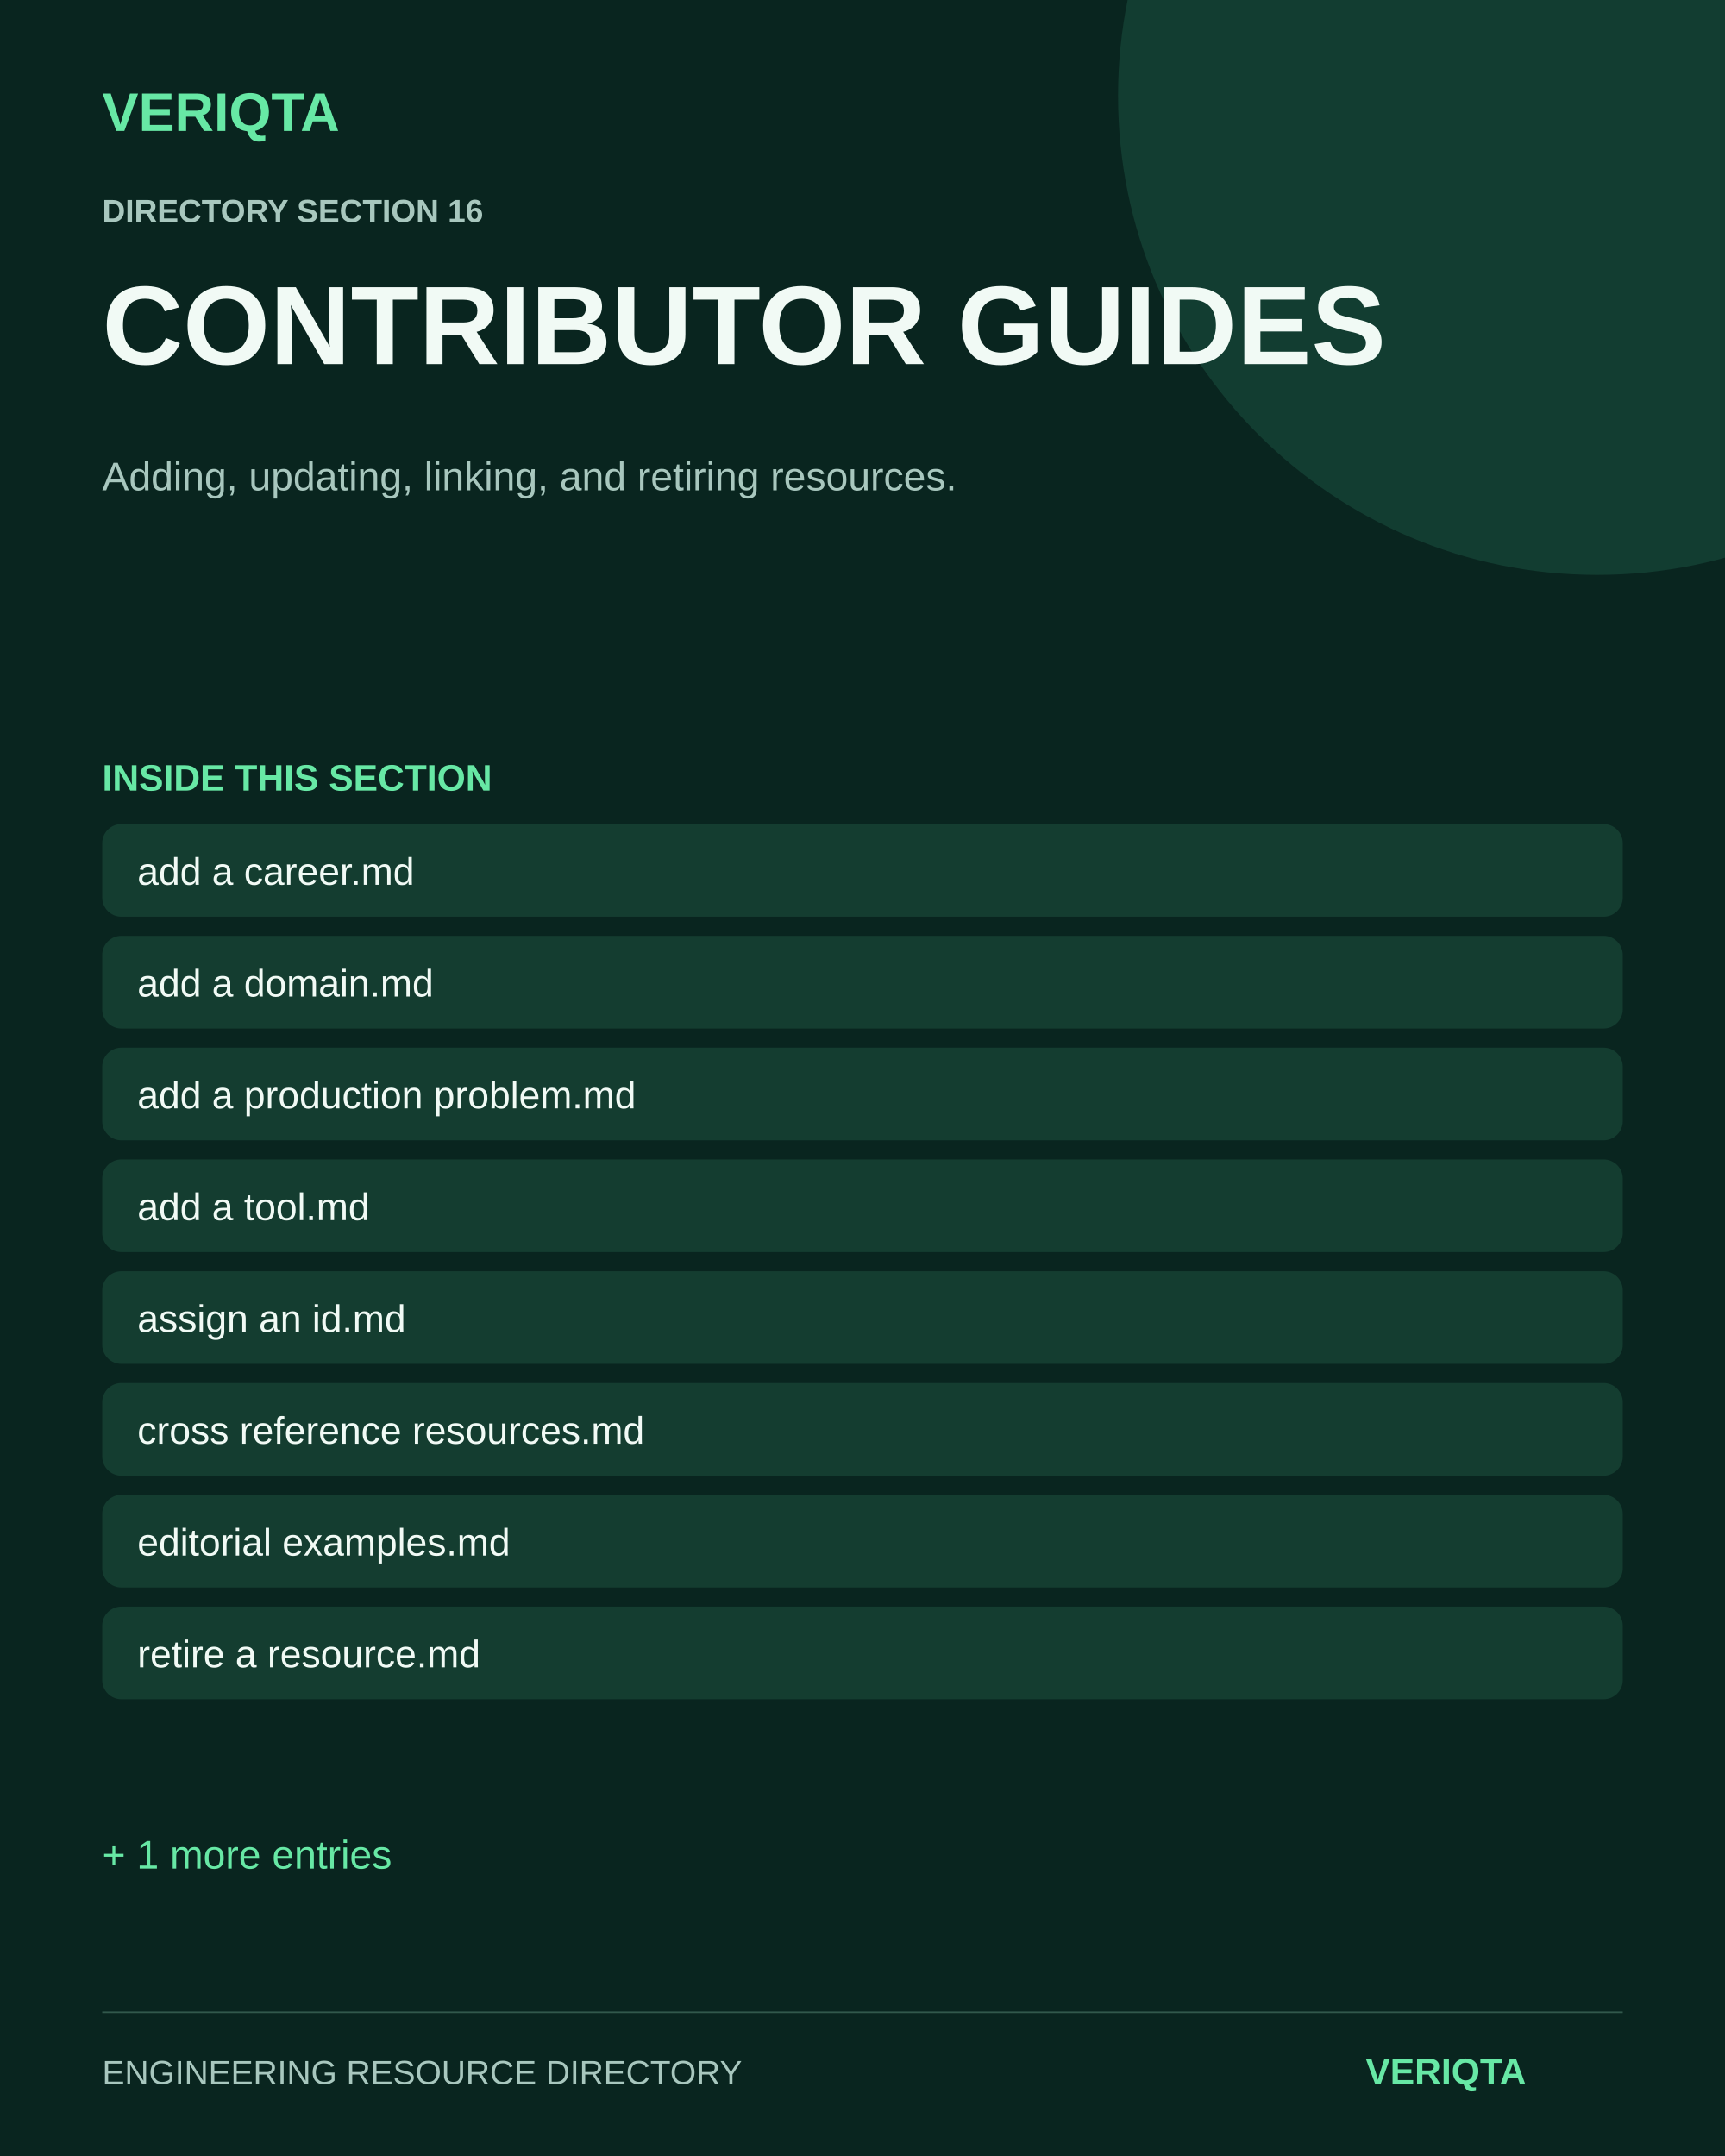
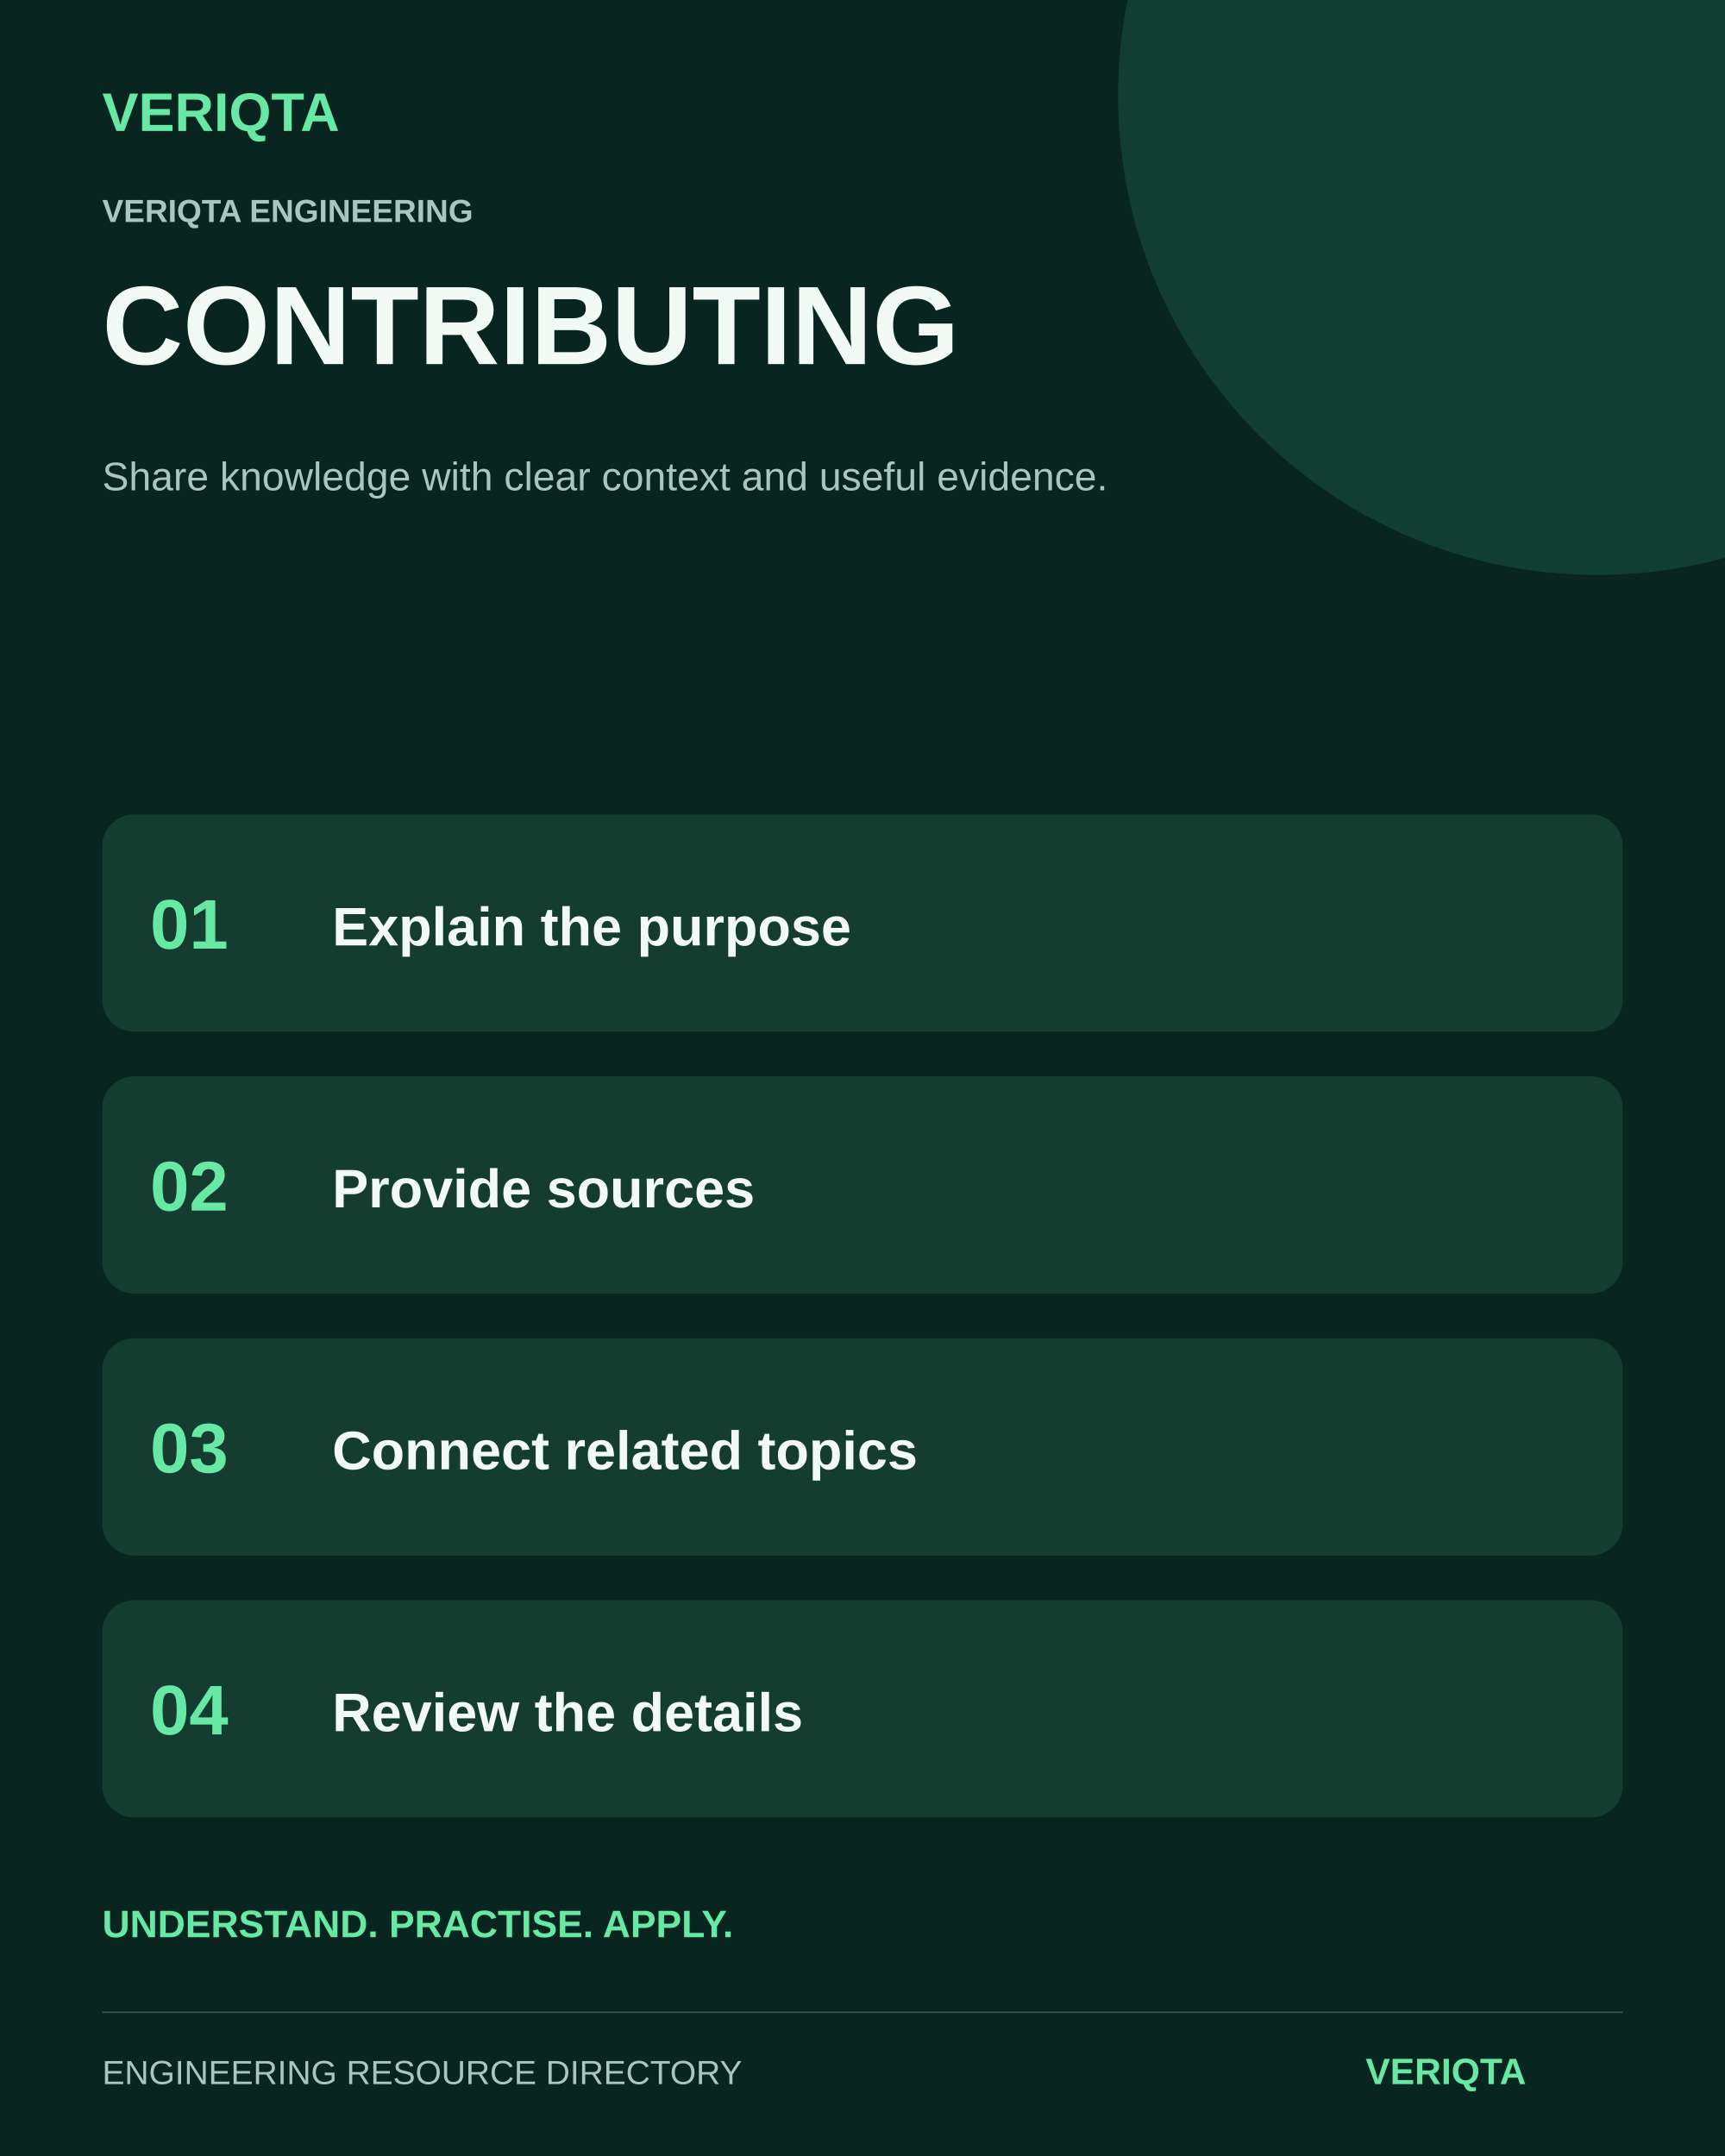
<svg xmlns="http://www.w3.org/2000/svg" width="1080" height="1350" viewBox="0 0 1080 1350">
  <rect x="0" y="0" width="1080" height="1350" rx="0" fill="#09251F" />
  <circle cx="1000" cy="60" r="300" fill="#123D31" />
  <text x="64" y="82" font-family="Arial, Nimbus Sans, sans-serif" font-size="34" font-weight="bold" fill="#67E8A5">VERIQTA</text>
-   <text x="64" y="139" font-family="Arial, Nimbus Sans, sans-serif" font-size="20" font-weight="bold" fill="#A8C7BE">DIRECTORY SECTION 16</text>
-   <text x="64" y="228" font-family="Arial, Nimbus Sans, sans-serif" font-size="70" font-weight="bold" fill="#F1FAF5">CONTRIBUTOR GUIDES</text>
-   <text x="64" y="307" font-family="Arial, Nimbus Sans, sans-serif" font-size="25" font-weight="normal" fill="#A8C7BE">Adding, updating, linking, and retiring resources.</text>
+   <text x="64" y="139" font-family="Arial, Nimbus Sans, sans-serif" font-size="20" font-weight="bold" fill="#A8C7BE">VERIQTA ENGINEERING</text>
+   <text x="64" y="228" font-family="Arial, Nimbus Sans, sans-serif" font-size="70" font-weight="bold" fill="#F1FAF5">CONTRIBUTING</text>
+   <text x="64" y="307" font-family="Arial, Nimbus Sans, sans-serif" font-size="25" font-weight="normal" fill="#A8C7BE">Share knowledge with clear context and useful evidence.</text>
  <path d="M64 1260H1016" stroke="#31584B" />
  <text x="64" y="1305" font-family="Arial, Nimbus Sans, sans-serif" font-size="21" font-weight="normal" fill="#A8C7BE">ENGINEERING RESOURCE DIRECTORY</text>
  <text x="855" y="1305" font-family="Arial, Nimbus Sans, sans-serif" font-size="23" font-weight="bold" fill="#67E8A5">VERIQTA</text>
-   <text x="64" y="495" font-family="Arial, Nimbus Sans, sans-serif" font-size="23" font-weight="bold" fill="#67E8A5">INSIDE THIS SECTION</text>
-   <rect x="64" y="516" width="952" height="58" rx="12" fill="#143D30" />
-   <text x="86" y="554" font-family="Arial, Nimbus Sans, sans-serif" font-size="24" font-weight="normal" fill="#F1FAF5">add a career.md</text>
-   <rect x="64" y="586" width="952" height="58" rx="12" fill="#143D30" />
-   <text x="86" y="624" font-family="Arial, Nimbus Sans, sans-serif" font-size="24" font-weight="normal" fill="#F1FAF5">add a domain.md</text>
-   <rect x="64" y="656" width="952" height="58" rx="12" fill="#143D30" />
-   <text x="86" y="694" font-family="Arial, Nimbus Sans, sans-serif" font-size="24" font-weight="normal" fill="#F1FAF5">add a production problem.md</text>
-   <rect x="64" y="726" width="952" height="58" rx="12" fill="#143D30" />
-   <text x="86" y="764" font-family="Arial, Nimbus Sans, sans-serif" font-size="24" font-weight="normal" fill="#F1FAF5">add a tool.md</text>
-   <rect x="64" y="796" width="952" height="58" rx="12" fill="#143D30" />
-   <text x="86" y="834" font-family="Arial, Nimbus Sans, sans-serif" font-size="24" font-weight="normal" fill="#F1FAF5">assign an id.md</text>
-   <rect x="64" y="866" width="952" height="58" rx="12" fill="#143D30" />
-   <text x="86" y="904" font-family="Arial, Nimbus Sans, sans-serif" font-size="24" font-weight="normal" fill="#F1FAF5">cross reference resources.md</text>
-   <rect x="64" y="936" width="952" height="58" rx="12" fill="#143D30" />
-   <text x="86" y="974" font-family="Arial, Nimbus Sans, sans-serif" font-size="24" font-weight="normal" fill="#F1FAF5">editorial examples.md</text>
-   <rect x="64" y="1006" width="952" height="58" rx="12" fill="#143D30" />
-   <text x="86" y="1044" font-family="Arial, Nimbus Sans, sans-serif" font-size="24" font-weight="normal" fill="#F1FAF5">retire a resource.md</text>
-   <text x="64" y="1170" font-family="Arial, Nimbus Sans, sans-serif" font-size="25" font-weight="normal" fill="#67E8A5">+ 1 more entries</text>
+   <rect x="64" y="510" width="952" height="136" rx="20" fill="#143D30" />
+   <text x="94" y="594" font-family="Arial, Nimbus Sans, sans-serif" font-size="44" font-weight="bold" fill="#67E8A5">01</text>
+   <text x="208" y="592" font-family="Arial, Nimbus Sans, sans-serif" font-size="34" font-weight="bold" fill="#F1FAF5">Explain the purpose</text>
+   <rect x="64" y="674" width="952" height="136" rx="20" fill="#143D30" />
+   <text x="94" y="758" font-family="Arial, Nimbus Sans, sans-serif" font-size="44" font-weight="bold" fill="#67E8A5">02</text>
+   <text x="208" y="756" font-family="Arial, Nimbus Sans, sans-serif" font-size="34" font-weight="bold" fill="#F1FAF5">Provide sources</text>
+   <rect x="64" y="838" width="952" height="136" rx="20" fill="#143D30" />
+   <text x="94" y="922" font-family="Arial, Nimbus Sans, sans-serif" font-size="44" font-weight="bold" fill="#67E8A5">03</text>
+   <text x="208" y="920" font-family="Arial, Nimbus Sans, sans-serif" font-size="34" font-weight="bold" fill="#F1FAF5">Connect related topics</text>
+   <rect x="64" y="1002" width="952" height="136" rx="20" fill="#143D30" />
+   <text x="94" y="1086" font-family="Arial, Nimbus Sans, sans-serif" font-size="44" font-weight="bold" fill="#67E8A5">04</text>
+   <text x="208" y="1084" font-family="Arial, Nimbus Sans, sans-serif" font-size="34" font-weight="bold" fill="#F1FAF5">Review the details</text>
+   <text x="64" y="1213" font-family="Arial, Nimbus Sans, sans-serif" font-size="24" font-weight="bold" fill="#67E8A5">UNDERSTAND. PRACTISE. APPLY.</text>
</svg>
